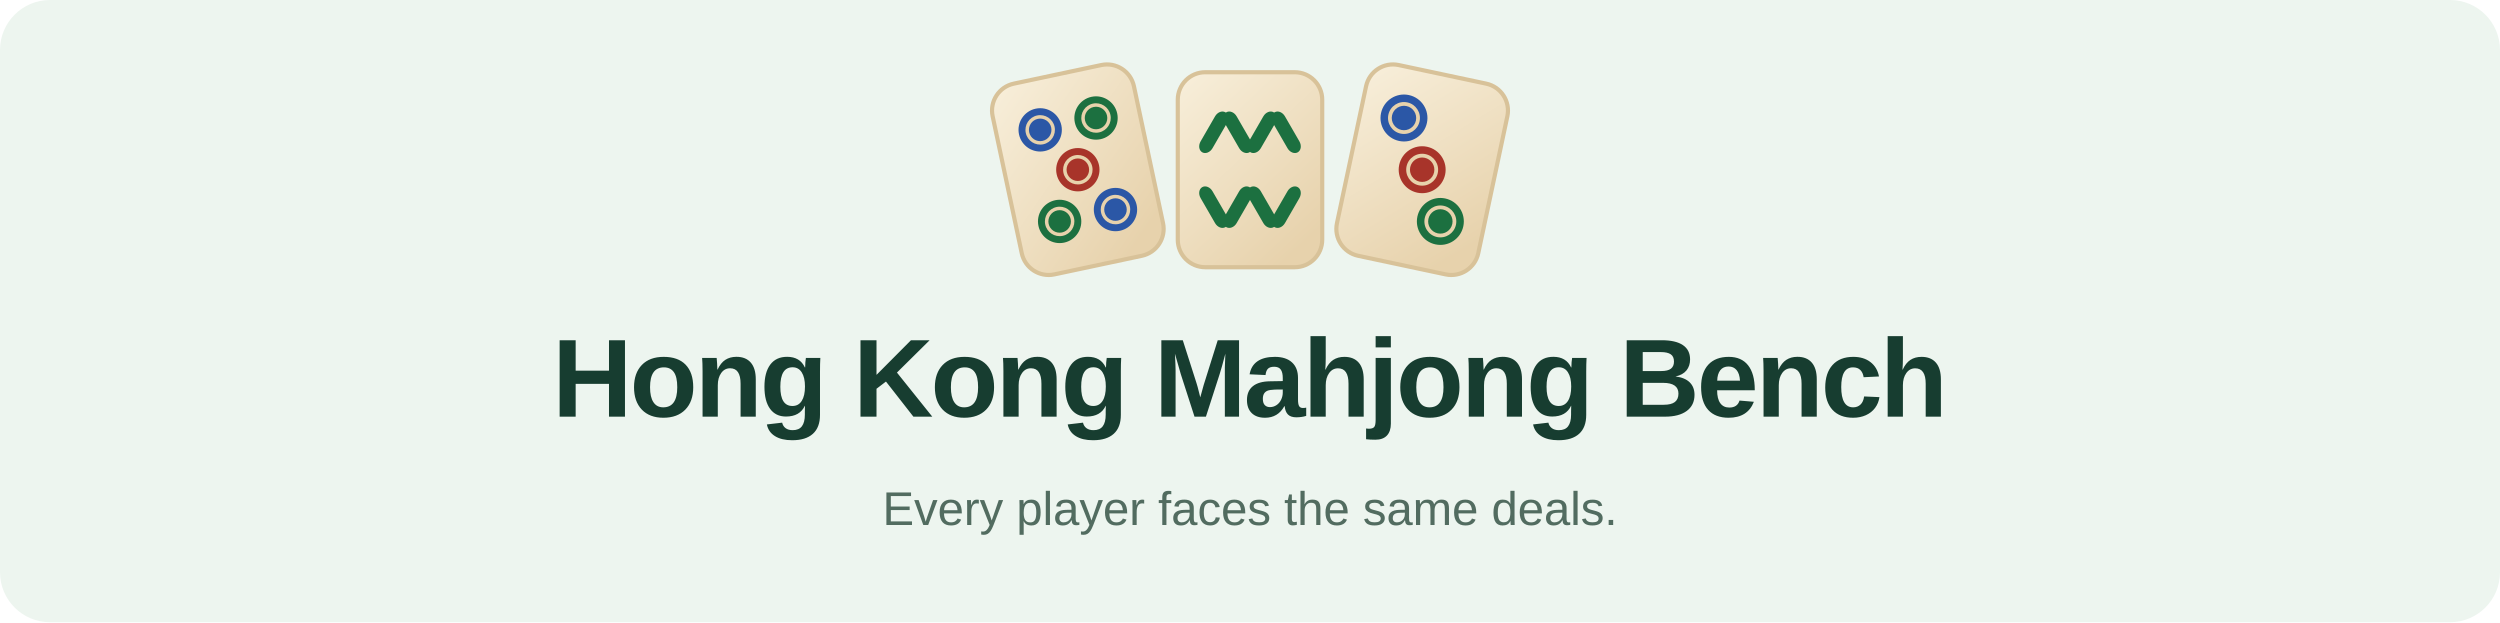
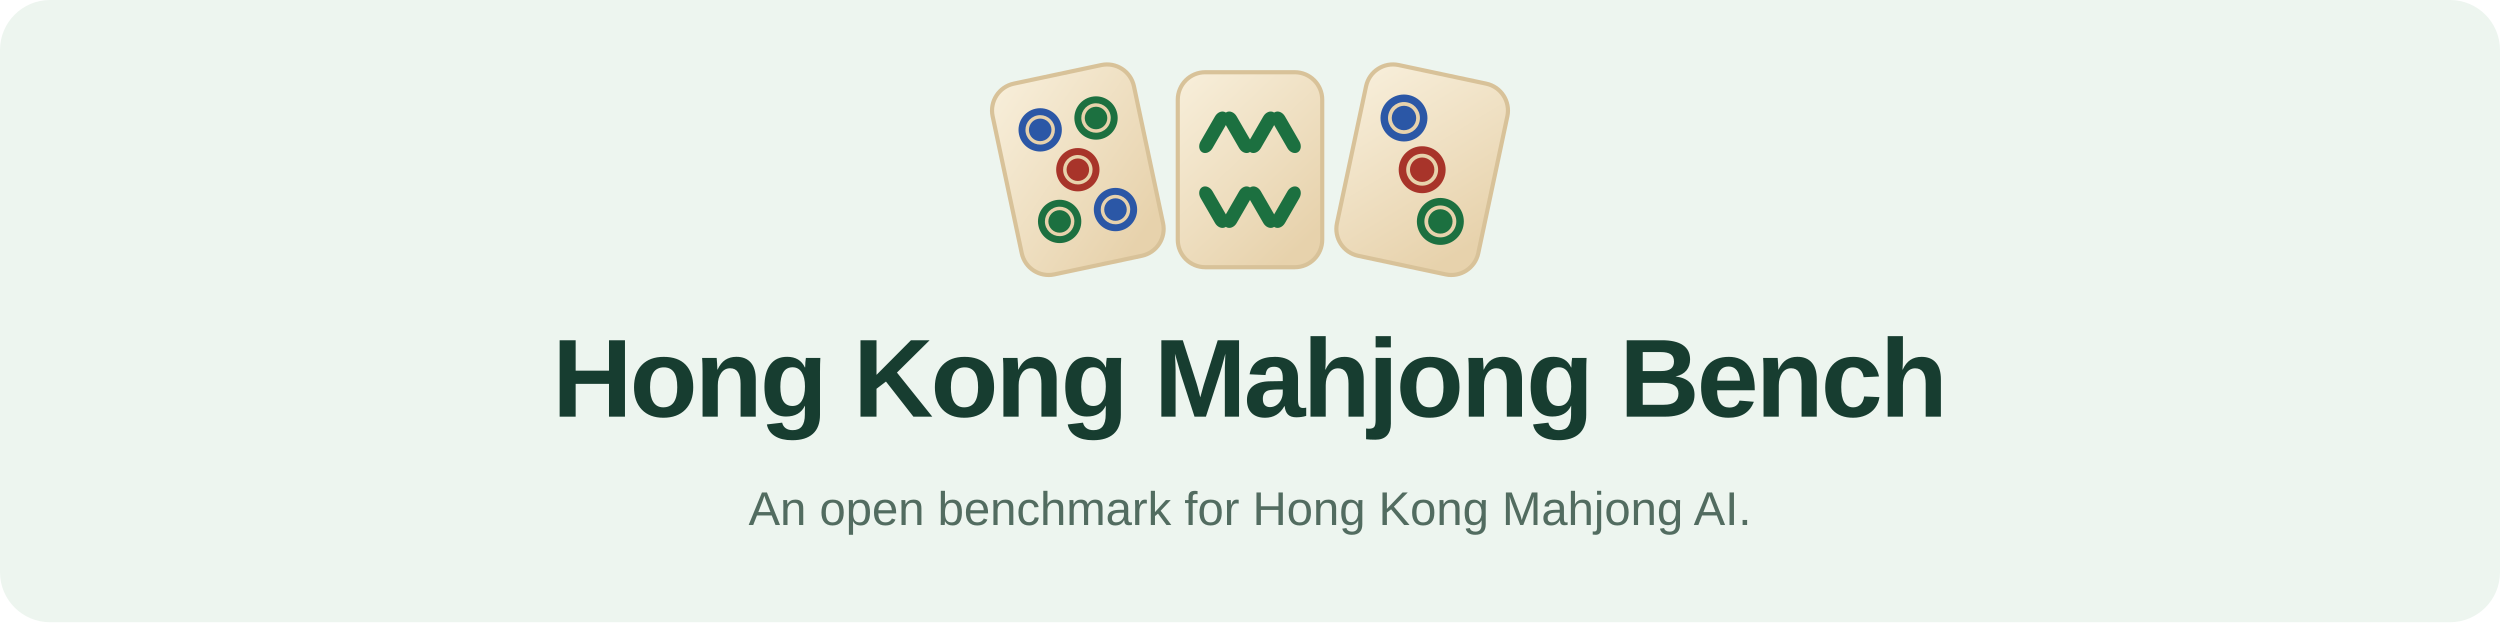
<svg xmlns="http://www.w3.org/2000/svg" viewBox="0 0 900 224" role="img" aria-labelledby="banner-title">
  <rect width="900" height="224" rx="18" fill="#edf5ef" />
  <defs>
    <linearGradient id="ivory" x1="0" y1="0" x2=".7" y2="1">
      <stop stop-color="#f8efdb" />
      <stop offset="1" stop-color="#e7d2ac" />
    </linearGradient>
  </defs>
  <g transform="rotate(-12 388 61) translate(362 26)">
    <rect width="52" height="70.2" rx="9.9" fill="url(#ivory)" stroke="#d8c299" stroke-width="1.5" />
    <g transform="scale(.52)">
      <svg width="100" height="135" class="tile-face" viewBox="0 0 100 135" aria-hidden="true" focusable="false">
        <g>
          <g>
            <circle cx="30.24" cy="35.1" r="15" fill="#2B57A6" />
            <circle cx="30.24" cy="35.1" r="10.2" fill="#E7D2AC" />
            <circle cx="30.24" cy="35.1" r="7.8" fill="#2B57A6" />
          </g>
          <g>
            <circle cx="69.76" cy="35.1" r="15" fill="#1C7040" />
            <circle cx="69.76" cy="35.1" r="10.2" fill="#E7D2AC" />
            <circle cx="69.76" cy="35.1" r="7.8" fill="#1C7040" />
          </g>
          <g>
            <circle cx="50" cy="67.5" r="15" fill="#A8342A" />
            <circle cx="50" cy="67.5" r="10.2" fill="#E7D2AC" />
            <circle cx="50" cy="67.5" r="7.8" fill="#A8342A" />
          </g>
          <g>
            <circle cx="30.24" cy="99.9" r="15" fill="#1C7040" />
            <circle cx="30.24" cy="99.9" r="10.2" fill="#E7D2AC" />
            <circle cx="30.24" cy="99.9" r="7.8" fill="#1C7040" />
          </g>
          <g>
            <circle cx="69.76" cy="99.9" r="15" fill="#2B57A6" />
            <circle cx="69.76" cy="99.9" r="10.2" fill="#E7D2AC" />
            <circle cx="69.76" cy="99.9" r="7.8" fill="#2B57A6" />
          </g>
        </g>
      </svg>
    </g>
  </g>
  <g transform="rotate(0 450 61) translate(424 26)">
    <rect width="52" height="70.2" rx="9.9" fill="url(#ivory)" stroke="#d8c299" stroke-width="1.5" />
    <g transform="scale(.52)">
      <svg width="100" height="135" class="tile-face" viewBox="0 0 100 135" aria-hidden="true" focusable="false">
        <g>
          <rect x="20.17" y="25.58" width="9.5" height="32" rx="6" fill="#1C7040" transform="rotate(30 24.92 41.58)" />
          <rect x="36.89" y="25.58" width="9.5" height="32" rx="6" fill="#1C7040" transform="rotate(-30 41.64 41.58)" />
          <rect x="53.61" y="25.58" width="9.5" height="32" rx="6" fill="#1C7040" transform="rotate(30 58.36 41.58)" />
          <rect x="70.33" y="25.58" width="9.5" height="32" rx="6" fill="#1C7040" transform="rotate(-30 75.08 41.58)" />
          <rect x="20.17" y="77.42" width="9.5" height="32" rx="6" fill="#1C7040" transform="rotate(-30 24.92 93.42)" />
          <rect x="36.89" y="77.42" width="9.5" height="32" rx="6" fill="#1C7040" transform="rotate(30 41.64 93.42)" />
          <rect x="53.61" y="77.42" width="9.5" height="32" rx="6" fill="#1C7040" transform="rotate(-30 58.36 93.42)" />
          <rect x="70.33" y="77.42" width="9.5" height="32" rx="6" fill="#1C7040" transform="rotate(30 75.08 93.42)" />
        </g>
      </svg>
    </g>
  </g>
  <g transform="rotate(12 512 61) translate(486 26)">
    <rect width="52" height="70.2" rx="9.9" fill="url(#ivory)" stroke="#d8c299" stroke-width="1.5" />
    <g transform="scale(.52)">
      <svg width="100" height="135" class="tile-face" viewBox="0 0 100 135" aria-hidden="true" focusable="false">
        <g>
          <g>
            <circle cx="30.24" cy="35.1" r="16.25" fill="#2B57A6" />
            <circle cx="30.24" cy="35.1" r="11.05" fill="#E7D2AC" />
            <circle cx="30.24" cy="35.1" r="8.45" fill="#2B57A6" />
          </g>
          <g>
            <circle cx="50" cy="67.5" r="16.25" fill="#A8342A" />
            <circle cx="50" cy="67.5" r="11.05" fill="#E7D2AC" />
            <circle cx="50" cy="67.5" r="8.45" fill="#A8342A" />
          </g>
          <g>
            <circle cx="69.76" cy="99.9" r="16.25" fill="#1C7040" />
            <circle cx="69.76" cy="99.9" r="11.05" fill="#E7D2AC" />
            <circle cx="69.76" cy="99.9" r="8.45" fill="#1C7040" />
          </g>
        </g>
      </svg>
    </g>
  </g>
  <text x="450" y="150" text-anchor="middle" fill="#173d30" font-family="-apple-system,BlinkMacSystemFont,Segoe UI,Arial,sans-serif" font-size="40" font-weight="700" letter-spacing="-1">Hong Kong Mahjong Bench</text>
-   <text x="450" y="189" text-anchor="middle" fill="#526c60" font-family="-apple-system,BlinkMacSystemFont,Segoe UI,Arial,sans-serif" font-size="17">Every player faces the same deals.</text>
+   <text x="450" y="189" text-anchor="middle" fill="#526c60" font-family="-apple-system,BlinkMacSystemFont,Segoe UI,Arial,sans-serif" font-size="17">An open benchmark for Hong Kong Mahjong AI.</text>
</svg>
